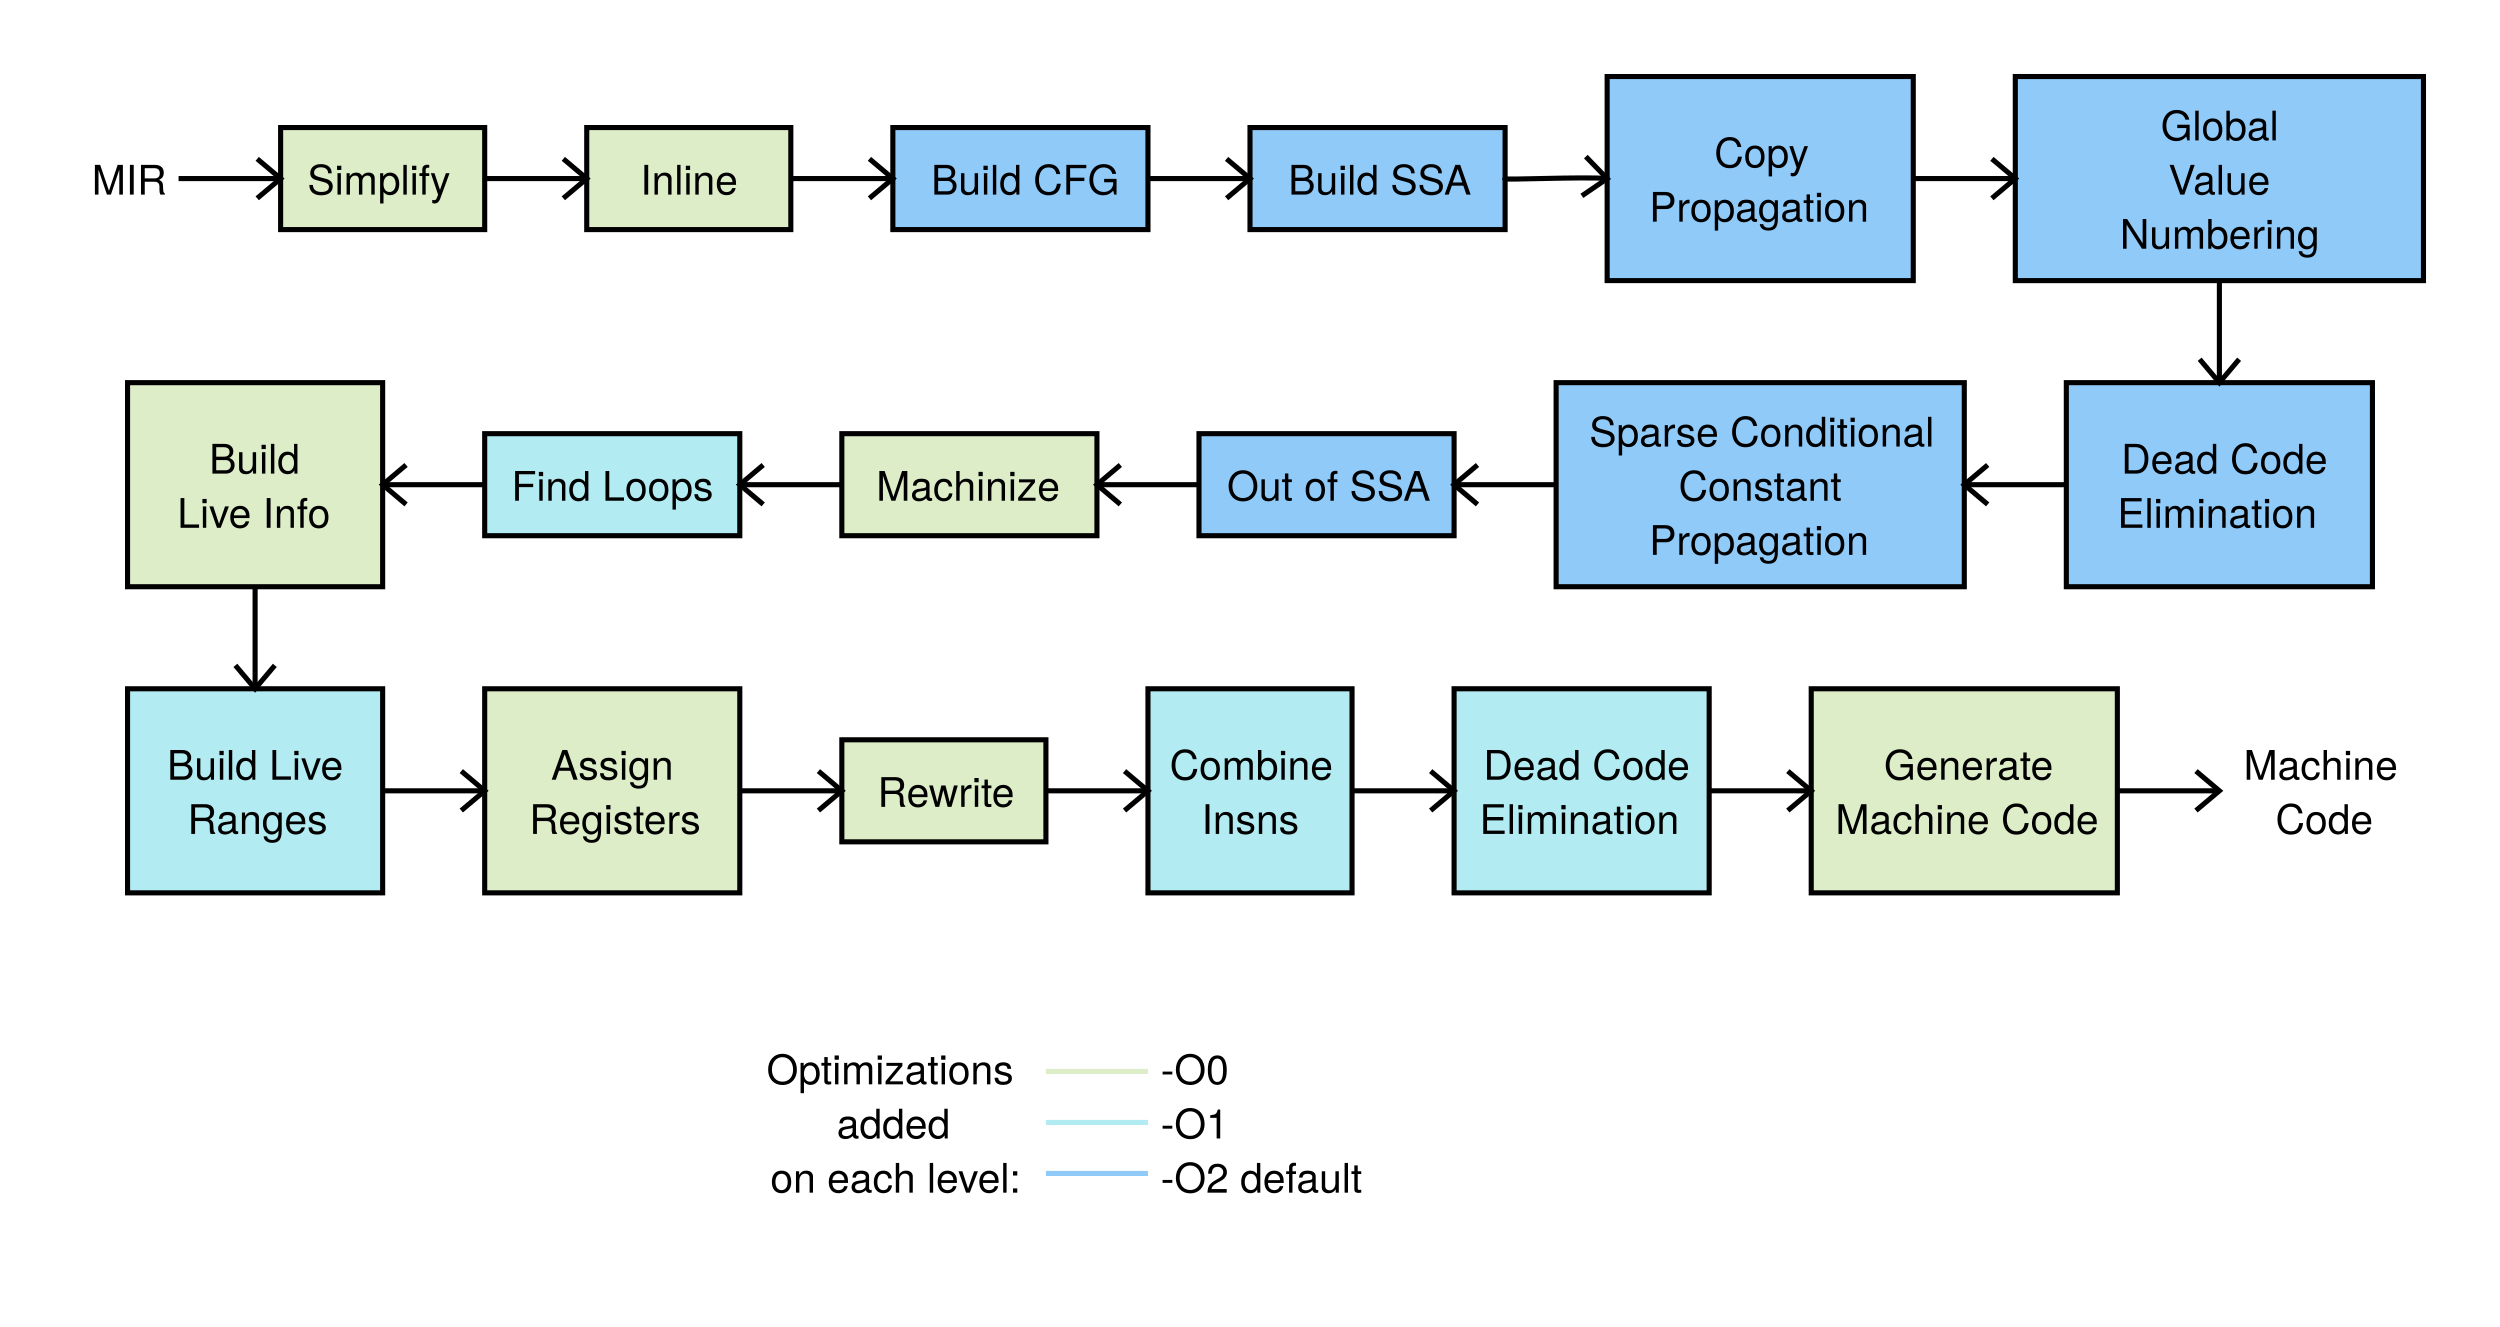
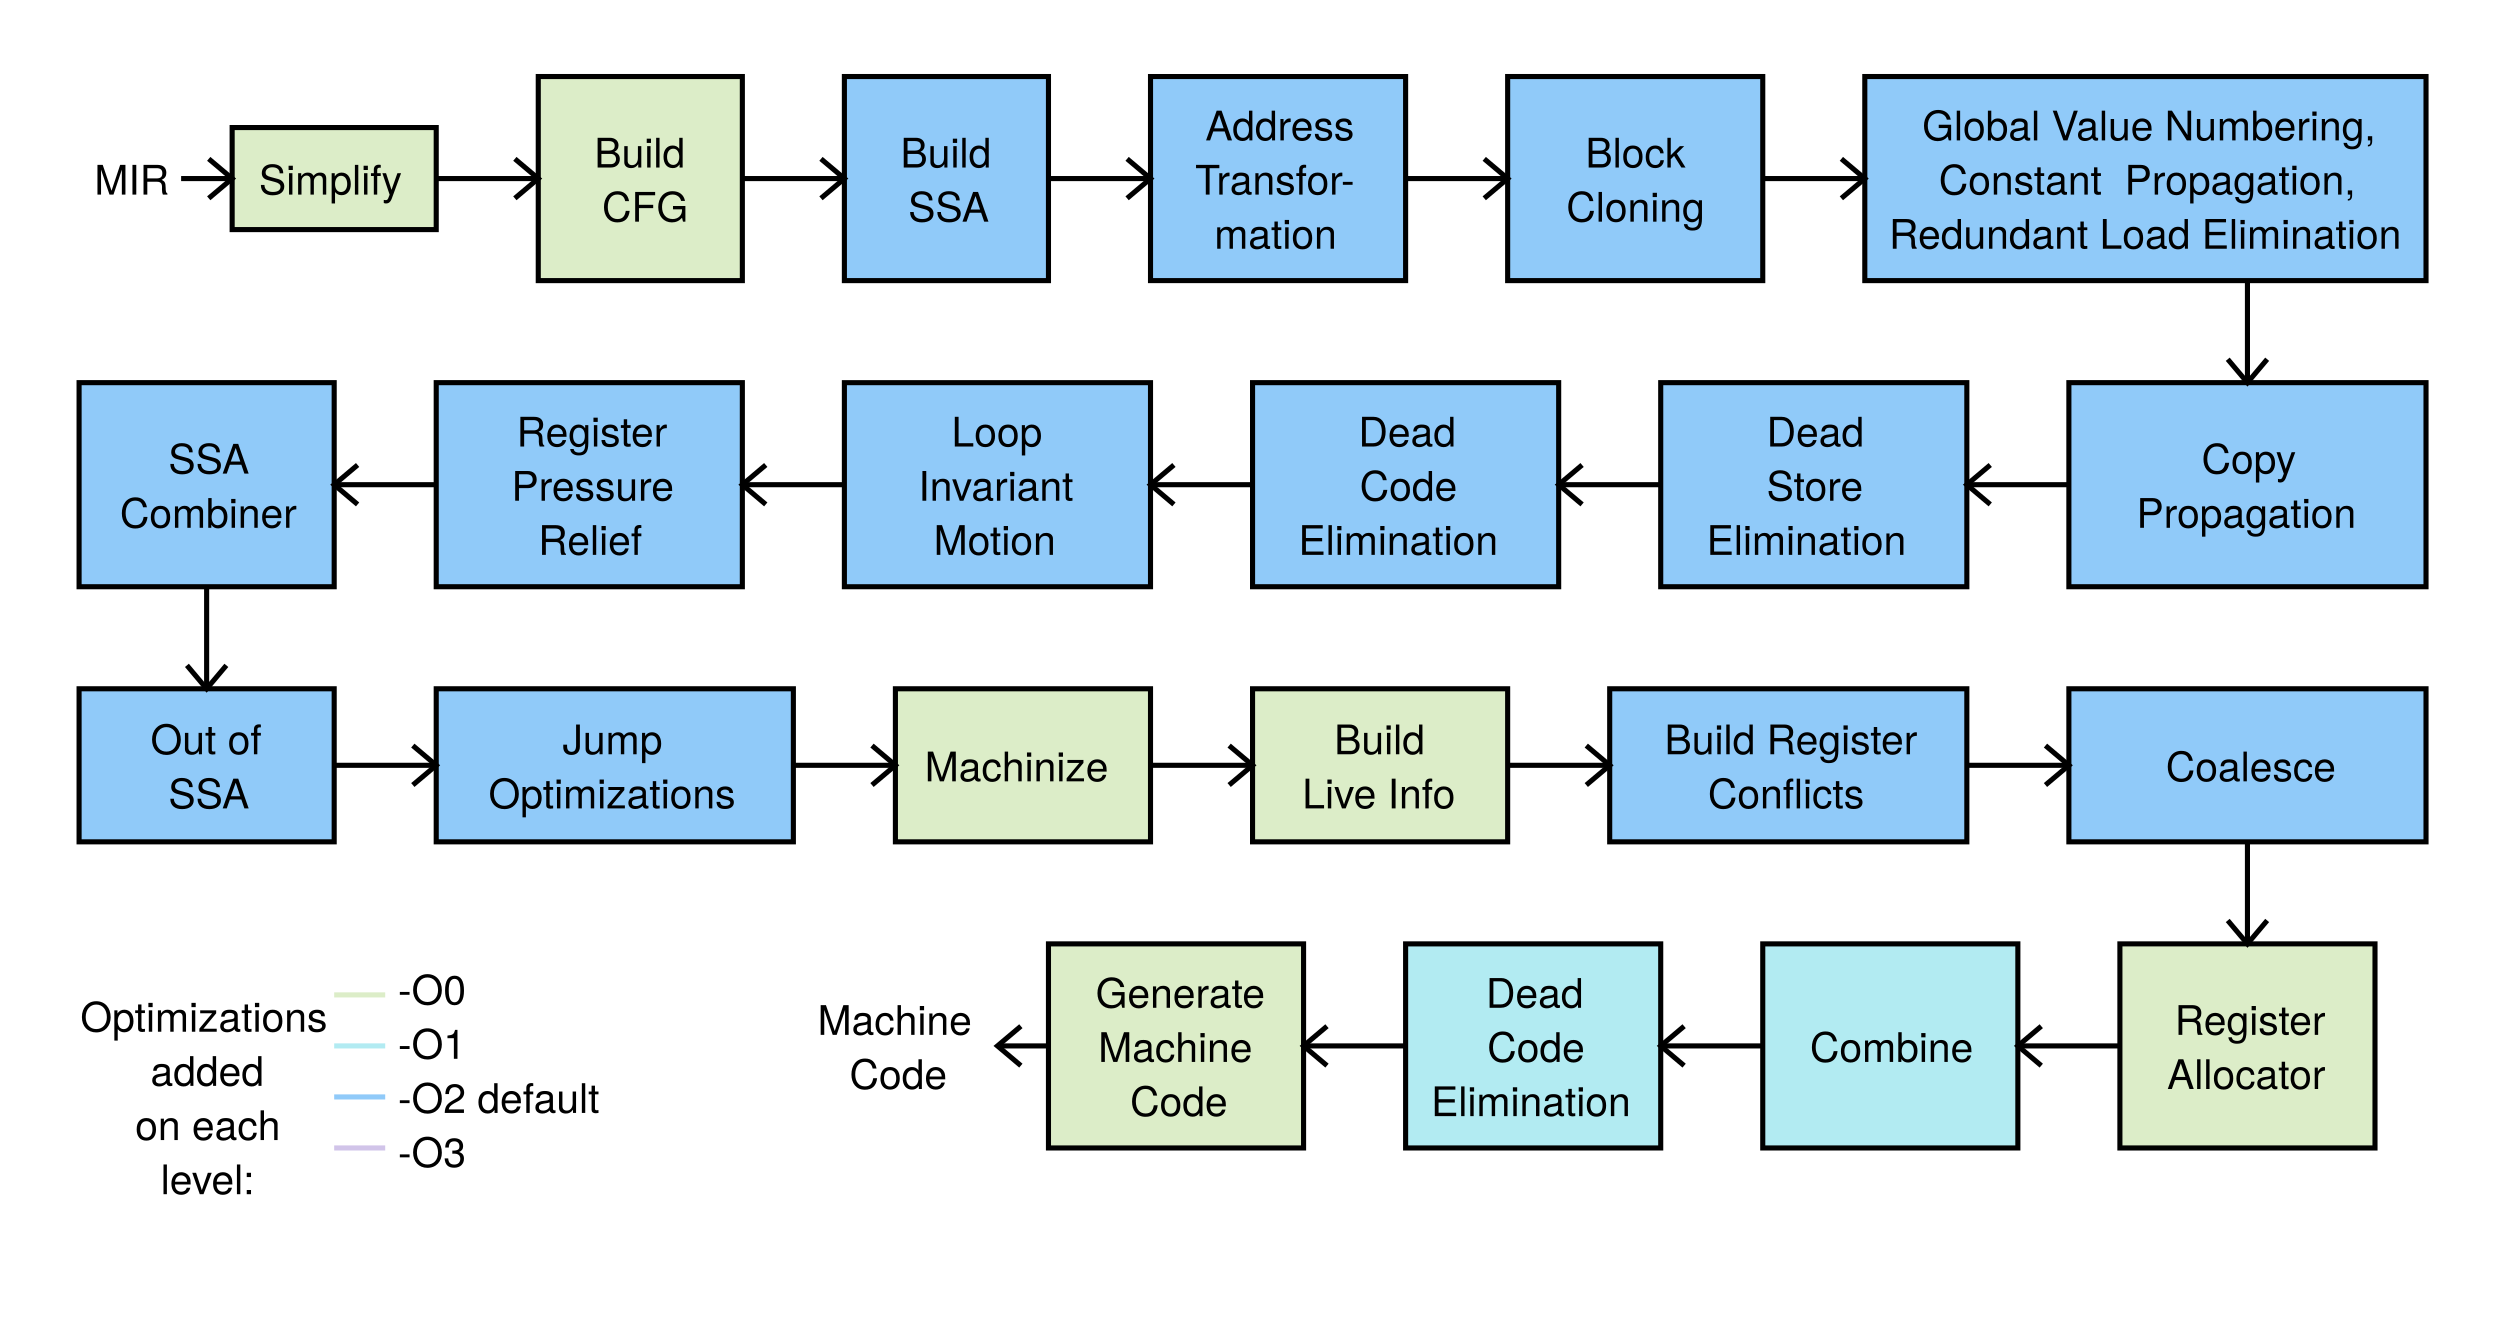
- <svg xmlns="http://www.w3.org/2000/svg" width="980.0" height="520.0" viewBox="-30.0 50.0 980.0 520.0" version="1.1">
-   <rect x="-30.0" y="50.0" width="980.0" height="520.0" fill="rgb(255,255,255)" />
-   <g id="s18729079">
-     <polygon id="s18729079" points="200,100.0 280,100.0 280,140 200,140.0 " fill="rgb(220,237,200)" stroke-width="2.0" stroke="rgb(0,0,0)" />
-     <g id="t18729079">
-       <text xml:space="preserve" x="221" y="126.281" font-family="Sans,Helvetica" fill="rgb(0,0,0)" font-size="16">Inline</text>
-     </g>
-   </g>
-   <g id="s265080036">
-     <polygon id="s265080036" points="300.0,220.0 400.0,220.0 400,260.0 300.0,260 " fill="rgb(220,237,200)" stroke-width="2.0" stroke="rgb(0,0,0)" />
-     <g id="t265080036">
-       <text xml:space="preserve" x="350.0" y="225.047" font-family="Sans,Helvetica" fill="rgb(0,0,0)" font-size="16" />
-       <text xml:space="preserve" x="313.5" y="246.281" font-family="Sans,Helvetica" fill="rgb(0,0,0)" font-size="16">Machinize</text>
-       <text xml:space="preserve" x="350.0" y="267.516" font-family="Sans,Helvetica" fill="rgb(0,0,0)" font-size="16" />
-     </g>
-   </g>
-   <g id="s217638221">
-     <polygon id="s217638221" points="320,100.0 420,100.0 420,140 320,140.0 " fill="rgb(144,202,249)" stroke-width="2.0" stroke="rgb(0,0,0)" />
-     <g id="t217638221">
-       <text xml:space="preserve" x="335" y="126.281" font-family="Sans,Helvetica" fill="rgb(0,0,0)" font-size="16">Build CFG</text>
-     </g>
-   </g>
-   <g id="s40192002">
-     <polygon id="s40192002" points="20,200.0 120,200.0 120,280.0 20,280 " fill="rgb(220,237,200)" stroke-width="2.0" stroke="rgb(0,0,0)" />
-     <g id="t40192002">
-       <text xml:space="preserve" x="52.0" y="235.664" font-family="Sans,Helvetica" fill="rgb(0,0,0)" font-size="16">Build</text>
-       <text xml:space="preserve" x="39.5" y="256.898" font-family="Sans,Helvetica" fill="rgb(0,0,0)" font-size="16">Live Info</text>
-     </g>
-   </g>
-   <g id="s77362451">
-     <polygon id="s77362451" points="20.0,320.0 120,320.0 120,400.0 20,400 " fill="rgb(178,235,242)" stroke-width="2.0" stroke="rgb(0,0,0)" />
-     <g id="t77362451">
-       <text xml:space="preserve" x="35.5" y="355.664" font-family="Sans,Helvetica" fill="rgb(0,0,0)" font-size="16">Build Live</text>
-       <text xml:space="preserve" x="43.5" y="376.898" font-family="Sans,Helvetica" fill="rgb(0,0,0)" font-size="16">Ranges</text>
-     </g>
-   </g>
-   <g id="s33280848">
-     <polygon id="s33280848" points="160,320.0 260,320.0 260.0,400 160,400.0 " fill="rgb(220,237,200)" stroke-width="2.0" stroke="rgb(0,0,0)" />
-     <g id="t33280848">
-       <text xml:space="preserve" x="186.0" y="355.664" font-family="Sans,Helvetica" fill="rgb(0,0,0)" font-size="16">Assign</text>
-       <text xml:space="preserve" x="177.5" y="376.898" font-family="Sans,Helvetica" fill="rgb(0,0,0)" font-size="16">Registers</text>
-     </g>
-   </g>
-   <g id="s41650505">
-     <polygon id="s41650505" points="300.0,340.0 380,340.0 380,380 300.0,380.0 " fill="rgb(220,237,200)" stroke-width="2.0" stroke="rgb(0,0,0)" />
-     <g id="t41650505">
-       <text xml:space="preserve" x="314" y="366.281" font-family="Sans,Helvetica" fill="rgb(0,0,0)" font-size="16">Rewrite</text>
-     </g>
-   </g>
-   <g id="s165929550">
-     <polygon id="s165929550" points="540.0,320.0 640.0,320.0 639.999,399.998 540.0,400.0 " fill="rgb(178,235,242)" stroke-width="2.0" stroke="rgb(0,0,0)" />
-     <g id="t165929550">
-       <text xml:space="preserve" x="551.5" y="355.664" font-family="Sans,Helvetica" fill="rgb(0,0,0)" font-size="16">Dead Code</text>
-       <text xml:space="preserve" x="550.0" y="376.898" font-family="Sans,Helvetica" fill="rgb(0,0,0)" font-size="16">Elimination</text>
-     </g>
-   </g>
-   <g id="s189747055">
-     <polygon id="s189747055" points="680.0,320.0 800.0,320.0 800,400 680.0,400.0 " fill="rgb(220,237,200)" stroke-width="2.0" stroke="rgb(0,0,0)" />
-     <g id="t189747055">
-       <text xml:space="preserve" x="708.5" y="355.664" font-family="Sans,Helvetica" fill="rgb(0,0,0)" font-size="16">Generate</text>
-       <text xml:space="preserve" x="689.5" y="376.898" font-family="Sans,Helvetica" fill="rgb(0,0,0)" font-size="16">Machine Code</text>
-     </g>
-   </g>
-   <g id="s164811900">
-     <polygon id="s164811900" points="-3.2123336E-13,100.0 40,100.0 40.0,140.0 1.7794384E-5,140 " fill="none" stroke-width="0.0" stroke="rgb(0,0,0)" />
-     <g id="t164811900">
+ <svg xmlns="http://www.w3.org/2000/svg" width="980.0" height="520.0" viewBox="-31.0 50.0 980.0 520.0" version="1.1">
+   <rect x="-31.0" y="50.0" width="980.0" height="520.0" fill="rgb(255,255,255)" />
+   <g id="s262578132">
+     <polygon id="s262578132" points="180,80.0 260,80.0 260,160 180,160.0 " fill="rgb(220,237,200)" stroke-width="2.0" stroke="rgb(0,0,0)" />
+     <g id="t262578132">
+       <text xml:space="preserve" x="202" y="115.664" font-family="Sans,Helvetica" fill="rgb(0,0,0)" font-size="16">Build</text>
+       <text xml:space="preserve" x="205" y="136.898" font-family="Sans,Helvetica" fill="rgb(0,0,0)" font-size="16">CFG</text>
+     </g>
+   </g>
+   <g id="s58925830">
+     <polygon id="s58925830" points="1.5258789E-4,200.0 100,200.0 100,280.0 -1.296997E-4,280 " fill="rgb(144,202,249)" stroke-width="2.0" stroke="rgb(0,0,0)" />
+     <g id="t58925830">
+       <text xml:space="preserve" x="35" y="235.664" font-family="Sans,Helvetica" fill="rgb(0,0,0)" font-size="16">SSA</text>
+       <text xml:space="preserve" x="16" y="256.898" font-family="Sans,Helvetica" fill="rgb(0,0,0)" font-size="16">Combiner</text>
+     </g>
+   </g>
+   <g id="s10278269">
+     <polygon id="s10278269" points="300.0,80.0 380,80.0 380.0,160 300.0,160.0 " fill="rgb(144,202,249)" stroke-width="2.0" stroke="rgb(0,0,0)" />
+     <g id="t10278269">
+       <text xml:space="preserve" x="322.0" y="115.664" font-family="Sans,Helvetica" fill="rgb(0,0,0)" font-size="16">Build</text>
+       <text xml:space="preserve" x="325.0" y="136.898" font-family="Sans,Helvetica" fill="rgb(0,0,0)" font-size="16">SSA</text>
+     </g>
+   </g>
+   <g id="s125906034">
+     <polygon id="s125906034" points="140,320.0 280.0,320.0 280.0,380.0 140,380 " fill="rgb(144,202,249)" stroke-width="2.0" stroke="rgb(0,0,0)" />
+     <g id="t125906034">
+       <text xml:space="preserve" x="189.5" y="345.664" font-family="Sans,Helvetica" fill="rgb(0,0,0)" font-size="16">Jump</text>
+       <text xml:space="preserve" x="160.5" y="366.898" font-family="Sans,Helvetica" fill="rgb(0,0,0)" font-size="16">Optimizations</text>
+     </g>
+   </g>
+   <g id="s263641283">
+     <polygon id="s263641283" points="320.0,320.0 420.0,320.0 420.0,380.0 320.0,380 " fill="rgb(220,237,200)" stroke-width="2.0" stroke="rgb(0,0,0)" />
+     <g id="t263641283">
+       <text xml:space="preserve" x="331.5" y="356.281" font-family="Sans,Helvetica" fill="rgb(0,0,0)" font-size="16">Machinize </text>
+     </g>
+   </g>
+   <g id="s12051776">
+     <polygon id="s12051776" points="460.0,320.0 560,320.0 560.0,380 460.0,380.0 " fill="rgb(220,237,200)" stroke-width="2.0" stroke="rgb(0,0,0)" />
+     <g id="t12051776">
+       <text xml:space="preserve" x="492.0" y="345.664" font-family="Sans,Helvetica" fill="rgb(0,0,0)" font-size="16">Build</text>
+       <text xml:space="preserve" x="479.5" y="366.898" font-family="Sans,Helvetica" fill="rgb(0,0,0)" font-size="16">Live Info</text>
+     </g>
+   </g>
+   <g id="s94784633">
+     <polygon id="s94784633" points="600.0,320.0 740.0,320.0 739.999,380 600.0,380.0 " fill="rgb(144,202,249)" stroke-width="2.0" stroke="rgb(0,0,0)" />
+     <g id="t94784633">
+       <text xml:space="preserve" x="621.5" y="345.664" font-family="Sans,Helvetica" fill="rgb(0,0,0)" font-size="16">Build Register</text>
+       <text xml:space="preserve" x="638.5" y="366.898" font-family="Sans,Helvetica" fill="rgb(0,0,0)" font-size="16">Conflicts</text>
+     </g>
+   </g>
+   <g id="s28417470">
+     <polygon id="s28417470" points="800.0,420.0 900.0,420.0 900,499.999 800.0,500.0 " fill="rgb(220,237,200)" stroke-width="2.0" stroke="rgb(0,0,0)" />
+     <g id="t28417470">
+       <text xml:space="preserve" x="821.5" y="455.664" font-family="Sans,Helvetica" fill="rgb(0,0,0)" font-size="16">Register</text>
+       <text xml:space="preserve" x="818.5" y="476.898" font-family="Sans,Helvetica" fill="rgb(0,0,0)" font-size="16">Allocator</text>
+     </g>
+   </g>
+   <g id="s94649887">
+     <polygon id="s94649887" points="380.0,420.0 480.0,420.0 480,500 380.0,500.0 " fill="rgb(220,237,200)" stroke-width="2.0" stroke="rgb(0,0,0)" />
+     <g id="t94649887">
+       <text xml:space="preserve" x="398.5" y="445.047" font-family="Sans,Helvetica" fill="rgb(0,0,0)" font-size="16">Generate</text>
+       <text xml:space="preserve" x="399.5" y="466.281" font-family="Sans,Helvetica" fill="rgb(0,0,0)" font-size="16">Machine</text>
+       <text xml:space="preserve" x="412.0" y="487.516" font-family="Sans,Helvetica" fill="rgb(0,0,0)" font-size="16">Code</text>
+     </g>
+   </g>
+   <g id="s215356780">
+     <polygon id="s215356780" points="-3.2123336E-13,100.0 40,100.0 40.0,140.0 1.7794384E-5,140 " fill="none" stroke-width="0.0" stroke="rgb(0,0,0)" />
+     <g id="t215356780">
      <text xml:space="preserve" x="6.0" y="126.281" font-family="Sans,Helvetica" fill="rgb(0,0,0)" font-size="16">MIR</text>
    </g>
  </g>
-   <g id="s258633989">
-     <polygon id="s258633989" points="840.0,320.0 920.0,320.0 920,400 840.0,400.0 " fill="none" stroke-width="0.0" stroke="rgb(0,0,0)" />
-     <g id="t258633989">
-       <text xml:space="preserve" x="849.5" y="355.664" font-family="Sans,Helvetica" fill="rgb(0,0,0)" font-size="16">Machine</text>
-       <text xml:space="preserve" x="862.0" y="376.898" font-family="Sans,Helvetica" fill="rgb(0,0,0)" font-size="16">Code</text>
-     </g>
-   </g>
-   <g id="s250504077">
-     <polygon id="s250504077" points="780.0,200 900.0,200 900,280.0 780.0,280 " fill="rgb(144,202,249)" stroke-width="2.0" stroke="rgb(0,0,0)" />
-     <g id="t250504077">
-       <text xml:space="preserve" x="801.5" y="235.664" font-family="Sans,Helvetica" fill="rgb(0,0,0)" font-size="16">Dead Code</text>
-       <text xml:space="preserve" x="800.0" y="256.898" font-family="Sans,Helvetica" fill="rgb(0,0,0)" font-size="16">Elimination</text>
-     </g>
-   </g>
-   <g id="s228578650">
-     <polygon id="s228578650" points="580.0,200.0 740,200.0 740,280 580.0,280.0 " fill="rgb(144,202,249)" stroke-width="2.0" stroke="rgb(0,0,0)" />
-     <g id="t228578650">
-       <text xml:space="preserve" x="593" y="225.047" font-family="Sans,Helvetica" fill="rgb(0,0,0)" font-size="16">Sparse Conditional</text>
-       <text xml:space="preserve" x="628" y="246.281" font-family="Sans,Helvetica" fill="rgb(0,0,0)" font-size="16">Constant</text>
-       <text xml:space="preserve" x="616.5" y="267.516" font-family="Sans,Helvetica" fill="rgb(0,0,0)" font-size="16">Propagation</text>
-     </g>
-   </g>
-   <g id="s229340043">
-     <polygon id="s229340043" points="80,100.0 160.0,100.0 160.0,140.0 80,140 " fill="rgb(220,237,200)" stroke-width="2.0" stroke="rgb(0,0,0)" />
-     <g id="t229340043">
-       <text xml:space="preserve" x="90.5" y="126.281" font-family="Sans,Helvetica" fill="rgb(0,0,0)" font-size="16">Simplify</text>
-     </g>
-   </g>
-   <g id="s129416296">
-     <polygon id="s129416296" points="420.0,320.0 500.0,320.0 500.0,400 420.0,400.0 " fill="rgb(178,235,242)" stroke-width="2.0" stroke="rgb(0,0,0)" />
-     <g id="t129416296">
-       <text xml:space="preserve" x="428.5" y="355.664" font-family="Sans,Helvetica" fill="rgb(0,0,0)" font-size="16">Combine</text>
-       <text xml:space="preserve" x="441.0" y="376.898" font-family="Sans,Helvetica" fill="rgb(0,0,0)" font-size="16">Insns</text>
-     </g>
-   </g>
-   <g id="s111548545">
-     <polygon id="s111548545" points="160,220.0 260,220.0 260,260 160,260.0 " fill="rgb(178,235,242)" stroke-width="2.0" stroke="rgb(0,0,0)" />
-     <g id="t111548545">
-       <text xml:space="preserve" x="170.5" y="246.281" font-family="Sans,Helvetica" fill="rgb(0,0,0)" font-size="16">Find Loops</text>
-     </g>
-   </g>
-   <g id="s83225894">
-     <polygon id="s83225894" points="420,440.0 519.999,440.0 520,539.995 420,540.0 " fill="none" stroke-width="0.0" stroke="rgb(0,0,0)" />
-     <g id="t83225894">
-       <text xml:space="preserve" x="425" y="475.047" font-family="Sans,Helvetica" fill="rgb(0,0,0)" font-size="16">-O0</text>
-       <text xml:space="preserve" x="425" y="496.281" font-family="Sans,Helvetica" fill="rgb(0,0,0)" font-size="16">-O1</text>
-       <text xml:space="preserve" x="425" y="517.516" font-family="Sans,Helvetica" fill="rgb(0,0,0)" font-size="16">-O2 default</text>
-     </g>
-   </g>
-   <g id="s207338855">
-     <polygon id="s207338855" points="260.0,440.0 379.998,440.0 380.0,540.0 260.0,540 " fill="none" stroke-width="0.0" stroke="rgb(0,0,0)" />
-     <g id="t207338855">
-       <text xml:space="preserve" x="270.5" y="475.047" font-family="Sans,Helvetica" fill="rgb(0,0,0)" font-size="16">Optimizations</text>
-       <text xml:space="preserve" x="298.0" y="496.281" font-family="Sans,Helvetica" fill="rgb(0,0,0)" font-size="16">added</text>
-       <text xml:space="preserve" x="272.0" y="517.516" font-family="Sans,Helvetica" fill="rgb(0,0,0)" font-size="16">on each level:</text>
-     </g>
-   </g>
-   <g id="s147897476">
-     <polygon id="s147897476" points="460,100.0 560,100.0 560,140 460,140.0 " fill="rgb(144,202,249)" stroke-width="2.0" stroke="rgb(0,0,0)" />
-     <g id="t147897476">
-       <text xml:space="preserve" x="475" y="126.281" font-family="Sans,Helvetica" fill="rgb(0,0,0)" font-size="16">Build SSA</text>
-     </g>
-   </g>
-   <g id="s165906754">
-     <polygon id="s165906754" points="760.0,80.0 919.999,80.0 920.0,160 760.0,160.0 " fill="rgb(144,202,249)" stroke-width="2.0" stroke="rgb(0,0,0)" />
-     <g id="t165906754">
-       <text xml:space="preserve" x="817.0" y="105.047" font-family="Sans,Helvetica" fill="rgb(0,0,0)" font-size="16">Global</text>
-       <text xml:space="preserve" x="820.0" y="126.281" font-family="Sans,Helvetica" fill="rgb(0,0,0)" font-size="16">Value</text>
-       <text xml:space="preserve" x="801.0" y="147.516" font-family="Sans,Helvetica" fill="rgb(0,0,0)" font-size="16">Numbering</text>
-     </g>
-   </g>
-   <g id="s191837972">
-     <polygon id="s191837972" points="440,220.0 540.0,220.0 540,260.0 440,260.0 " fill="rgb(144,202,249)" stroke-width="2.0" stroke="rgb(0,0,0)" />
-     <g id="t191837972">
-       <text xml:space="preserve" x="451.0" y="246.281" font-family="Sans,Helvetica" fill="rgb(0,0,0)" font-size="16">Out of SSA</text>
-     </g>
-   </g>
-   <g id="s111830002">
-     <polygon id="s111830002" points="600.0,80.0 720.0,80.0 719.999,160.0 600.0,160 " fill="rgb(144,202,249)" stroke-width="2.0" stroke="rgb(0,0,0)" />
-     <g id="t111830002">
-       <text xml:space="preserve" x="642.0" y="115.664" font-family="Sans,Helvetica" fill="rgb(0,0,0)" font-size="16">Copy</text>
-       <text xml:space="preserve" x="616.5" y="136.898" font-family="Sans,Helvetica" fill="rgb(0,0,0)" font-size="16">Propagation</text>
-     </g>
-   </g>
-   <g id="la245021629">
-     <path id="s245021629" d="M 160,120.0 200,120.0 " fill="none" stroke-width="2.0" stroke="rgb(0,0,0)" />
-     <path id="s109942543" d="M 190.822,127.731 200,120.0 190.822,112.269 " fill="none" stroke-width="2.0" stroke="rgb(0,0,0)" />
-     <g id="t245021629">
-       <text xml:space="preserve" x="180" y="112.206" font-family="Sans,Helvetica" fill="rgb(0,0,0)" font-size="14" />
-     </g>
-   </g>
-   <g id="la239318450">
-     <path id="s239318450" d="M 280,120 320,120.0 " fill="none" stroke-width="2.0" stroke="rgb(0,0,0)" />
-     <path id="s105648549" d="M 310.822,127.731 320,120.0 310.822,112.269 " fill="none" stroke-width="2.0" stroke="rgb(0,0,0)" />
-     <g id="t239318450">
-       <text xml:space="preserve" x="300" y="111.664" font-family="Sans,Helvetica" fill="rgb(0,0,0)" font-size="16" />
-     </g>
-   </g>
-   <g id="la232573187">
-     <path id="s232573187" d="M 70.0,280 70,320.0 " fill="none" stroke-width="2.0" stroke="rgb(0,0,0)" />
-     <path id="s107084154" d="M 62.269,310.822 70,320.0 77.731,310.822 " fill="none" stroke-width="2.0" stroke="rgb(0,0,0)" />
-     <g id="t232573187">
-       <text xml:space="preserve" x="74.0" y="306.281" font-family="Sans,Helvetica" fill="rgb(0,0,0)" font-size="16" />
-     </g>
-   </g>
-   <g id="la127053952">
-     <path id="s127053952" d="M 300.0,360.0 260,360 " fill="none" stroke-width="2.0" stroke="rgb(0,0,0)" />
-     <path id="s1479979" d="M 290.822,367.731 300.0,360.0 290.822,352.269 " fill="none" stroke-width="2.0" stroke="rgb(0,0,0)" />
-     <g id="t127053952">
-       <text xml:space="preserve" x="280.0" y="351.664" font-family="Sans,Helvetica" fill="rgb(0,0,0)" font-size="16" />
-     </g>
-   </g>
-   <g id="la238835385">
-     <path id="s238835385" d="M 540.0,360.0 500.0,360 " fill="none" stroke-width="2.0" stroke="rgb(0,0,0)" />
-     <path id="s89312648" d="M 530.822,367.731 540.0,360.0 530.822,352.269 " fill="none" stroke-width="2.0" stroke="rgb(0,0,0)" />
-     <g id="t238835385">
-       <text xml:space="preserve" x="520.0" y="351.664" font-family="Sans,Helvetica" fill="rgb(0,0,0)" font-size="16" />
-     </g>
-   </g>
-   <g id="la238254846">
-     <path id="s238254846" d="M 420.0,360.0 380,360 " fill="none" stroke-width="2.0" stroke="rgb(0,0,0)" />
-     <path id="s236004129" d="M 410.822,367.731 420.0,360.0 410.822,352.269 " fill="none" stroke-width="2.0" stroke="rgb(0,0,0)" />
-     <g id="t238254846">
-       <text xml:space="preserve" x="400" y="351.664" font-family="Sans,Helvetica" fill="rgb(0,0,0)" font-size="16" />
-     </g>
-   </g>
-   <g id="la165212767">
-     <path id="s165212767" d="M 680.0,360.0 640,359.999 " fill="none" stroke-width="2.0" stroke="rgb(0,0,0)" />
-     <path id="s42349382" d="M 670.822,367.73 680.0,360.0 670.822,352.269 " fill="none" stroke-width="2.0" stroke="rgb(0,0,0)" />
-     <g id="t165212767">
-       <text xml:space="preserve" x="660" y="351.664" font-family="Sans,Helvetica" fill="rgb(0,0,0)" font-size="16" />
-     </g>
-   </g>
-   <g id="la263345324">
-     <path id="s263345324" d="M 840.0,360.0 800,360 " fill="none" stroke-width="2.0" stroke="rgb(0,0,0)" />
-     <path id="s82270471" d="M 830.822,367.731 840.0,360.0 830.822,352.269 " fill="none" stroke-width="2.0" stroke="rgb(0,0,0)" />
-     <g id="t263345324">
-       <text xml:space="preserve" x="820" y="351.664" font-family="Sans,Helvetica" fill="rgb(0,0,0)" font-size="16" />
-     </g>
-   </g>
-   <g id="la230860149">
-     <path id="s230860149" d="M 300.0,240 260,240 " fill="none" stroke-width="2.0" stroke="rgb(0,0,0)" />
-     <path id="s101399092" d="M 269.178,232.269 260,240 269.178,247.731 " fill="none" stroke-width="2.0" stroke="rgb(0,0,0)" />
-     <g id="t230860149">
-       <text xml:space="preserve" x="280" y="231.664" font-family="Sans,Helvetica" fill="rgb(0,0,0)" font-size="16" />
-     </g>
-   </g>
-   <g id="la130566410">
-     <path id="s130566410" d="M 160,240.0 120,240.0 " fill="none" stroke-width="2.0" stroke="rgb(0,0,0)" />
-     <path id="s112971869" d="M 129.178,232.269 120,240.0 129.178,247.731 " fill="none" stroke-width="2.0" stroke="rgb(0,0,0)" />
-     <g id="t130566410">
-       <text xml:space="preserve" x="140" y="231.664" font-family="Sans,Helvetica" fill="rgb(0,0,0)" font-size="16" />
-     </g>
-   </g>
-   <g id="la239359355">
-     <path id="s239359355" d="M 40,120 80,120 " fill="none" stroke-width="2.0" stroke="rgb(0,0,0)" />
-     <path id="s207764946" d="M 70.822,127.731 80,120 70.822,112.269 " fill="none" stroke-width="2.0" stroke="rgb(0,0,0)" />
-     <g id="t239359355">
-       <text xml:space="preserve" x="60" y="111.664" font-family="Sans,Helvetica" fill="rgb(0,0,0)" font-size="16" />
-     </g>
-   </g>
-   <g id="la222695320">
-     <path id="s222695320" d="M 379.999,510.0 420,510 " fill="none" stroke-width="2.0" stroke="rgb(144,202,249)" />
-     <g id="t222695320">
-       <text xml:space="preserve" x="400" y="501.664" font-family="Sans,Helvetica" fill="rgb(0,0,0)" font-size="16" />
-     </g>
-   </g>
-   <g id="la119874545">
-     <path id="s119874545" d="M 379.999,490.0 420,490.0 " fill="none" stroke-width="2.0" stroke="rgb(178,235,242)" />
-     <g id="t119874545">
-       <text xml:space="preserve" x="400" y="481.664" font-family="Sans,Helvetica" fill="rgb(0,0,0)" font-size="16" />
-     </g>
-   </g>
-   <g id="la153742294">
-     <path id="s153742294" d="M 379.999,470.0 420,470 " fill="none" stroke-width="2.0" stroke="rgb(220,237,200)" />
-     <g id="t153742294">
-       <text xml:space="preserve" x="399.999" y="461.664" font-family="Sans,Helvetica" fill="rgb(0,0,0)" font-size="16" />
-     </g>
-   </g>
-   <g id="la123243844">
-     <path id="s123243844" d="M 420,120 460,120.0 " fill="none" stroke-width="2.0" stroke="rgb(0,0,0)" />
-     <path id="s118914723" d="M 450.822,127.731 460,120.0 450.822,112.269 " fill="none" stroke-width="2.0" stroke="rgb(0,0,0)" />
-     <g id="t123243844">
-       <text xml:space="preserve" x="440" y="111.664" font-family="Sans,Helvetica" fill="rgb(0,0,0)" font-size="16" />
-     </g>
-   </g>
-   <g id="la214719524">
-     <path id="s214719524" d="M 840,160 840.0,200 " fill="none" stroke-width="2.0" stroke="rgb(0,0,0)" />
-     <path id="s71026080" d="M 832.269,190.822 840.0,200 847.731,190.822 " fill="none" stroke-width="2.0" stroke="rgb(0,0,0)" />
-     <g id="t214719524">
-       <text xml:space="preserve" x="844" y="185.496" font-family="Sans,Helvetica" fill="rgb(0,0,0)" font-size="14" />
-     </g>
-   </g>
-   <g id="la39259693">
-     <path id="s39259693" d="M 400,240.0 440,240.0 " fill="none" stroke-width="2.0" stroke="rgb(0,0,0)" />
-     <path id="s225056089" d="M 409.178,232.269 400,240.0 409.178,247.731 " fill="none" stroke-width="2.0" stroke="rgb(0,0,0)" />
-     <g id="t39259693">
-       <text xml:space="preserve" x="420" y="231.664" font-family="Sans,Helvetica" fill="rgb(0,0,0)" font-size="16" />
-     </g>
-   </g>
-   <g id="la154201954">
-     <path id="s154201954" d="M 540.0,240.0 580.0,240.0 " fill="none" stroke-width="2.0" stroke="rgb(0,0,0)" />
-     <path id="s75654430" d="M 549.178,232.269 540.0,240.0 549.178,247.731 " fill="none" stroke-width="2.0" stroke="rgb(0,0,0)" />
-     <g id="t154201954">
-       <text xml:space="preserve" x="560.0" y="231.664" font-family="Sans,Helvetica" fill="rgb(0,0,0)" font-size="16" />
-     </g>
-   </g>
-   <g id="la177338611">
-     <path id="s177338611" d="M 120,360.0 160,360.0 " fill="none" stroke-width="2.0" stroke="rgb(0,0,0)" />
-     <path id="s159932927" d="M 150.822,367.731 160,360.0 150.822,352.269 " fill="none" stroke-width="2.0" stroke="rgb(0,0,0)" />
-     <g id="t177338611">
-       <text xml:space="preserve" x="140.0" y="351.664" font-family="Sans,Helvetica" fill="rgb(0,0,0)" font-size="16" />
-     </g>
-   </g>
-   <g id="la167784263">
-     <path id="s167784263" d="M 740,240 780.0,240 " fill="none" stroke-width="2.0" stroke="rgb(0,0,0)" />
-     <path id="s120036300" d="M 749.178,232.269 740,240 749.178,247.731 " fill="none" stroke-width="2.0" stroke="rgb(0,0,0)" />
-   </g>
-   <g id="la210677301">
-     <path id="s210677301" d="M 720,120.0 760.0,120 " fill="none" stroke-width="2.0" stroke="rgb(0,0,0)" />
-     <path id="s152940053" d="M 750.822,127.731 760.0,120 750.822,112.269 " fill="none" stroke-width="2.0" stroke="rgb(0,0,0)" />
-   </g>
-   <g id="la140899188">
-     <path id="s140899188" d=" M560,120  C557.65,120.732 591.532,119.15 600.0,120 " fill="none" stroke-width="2.0" stroke="rgb(0,0,0)" />
-     <path id="s99333418" d="M 590.096,126.775 600.0,120 591.64,111.391 " fill="none" stroke-width="2.0" stroke="rgb(0,0,0)" />
+   <g id="s255211317">
+     <polygon id="s255211317" points="280.0,420.0 360,420.0 360,500.0 280.0,500 " fill="none" stroke-width="0.0" stroke="rgb(0,0,0)" />
+     <g id="t255211317">
+       <text xml:space="preserve" x="289.5" y="455.664" font-family="Sans,Helvetica" fill="rgb(0,0,0)" font-size="16">Machine</text>
+       <text xml:space="preserve" x="302" y="476.898" font-family="Sans,Helvetica" fill="rgb(0,0,0)" font-size="16">Code</text>
+     </g>
+   </g>
+   <g id="s110515995">
+     <polygon id="s110515995" points="420.0,80.0 519.999,80.0 520.0,160 420.0,160.0 " fill="rgb(144,202,249)" stroke-width="2.0" stroke="rgb(0,0,0)" />
+     <g id="t110515995">
+       <text xml:space="preserve" x="441.5" y="105.047" font-family="Sans,Helvetica" fill="rgb(0,0,0)" font-size="16">Address</text>
+       <text xml:space="preserve" x="437.5" y="126.281" font-family="Sans,Helvetica" fill="rgb(0,0,0)" font-size="16">Transfor-</text>
+       <text xml:space="preserve" x="445.0" y="147.516" font-family="Sans,Helvetica" fill="rgb(0,0,0)" font-size="16">mation</text>
+     </g>
+   </g>
+   <g id="s71355690">
+     <polygon id="s71355690" points="560.0,80.0 660.0,80.0 660,160.0 560.0,160 " fill="rgb(144,202,249)" stroke-width="2.0" stroke="rgb(0,0,0)" />
+     <g id="t71355690">
+       <text xml:space="preserve" x="590.5" y="115.664" font-family="Sans,Helvetica" fill="rgb(0,0,0)" font-size="16">Block</text>
+       <text xml:space="preserve" x="583.0" y="136.898" font-family="Sans,Helvetica" fill="rgb(0,0,0)" font-size="16">Cloning</text>
+     </g>
+   </g>
+   <g id="s138725192">
+     <polygon id="s138725192" points="140.0,200.0 260,200.0 260.0,280 140.0,280.0 " fill="rgb(144,202,249)" stroke-width="2.0" stroke="rgb(0,0,0)" />
+     <g id="t138725192">
+       <text xml:space="preserve" x="171.5" y="225.047" font-family="Sans,Helvetica" fill="rgb(0,0,0)" font-size="16">Register</text>
+       <text xml:space="preserve" x="169.5" y="246.281" font-family="Sans,Helvetica" fill="rgb(0,0,0)" font-size="16">Pressure</text>
+       <text xml:space="preserve" x="180.0" y="267.516" font-family="Sans,Helvetica" fill="rgb(0,0,0)" font-size="16">Relief</text>
+     </g>
+   </g>
+   <g id="s115726282">
+     <polygon id="s115726282" points="60.0,100.0 140,100.0 140,140.0 60.0,140 " fill="rgb(220,237,200)" stroke-width="2.0" stroke="rgb(0,0,0)" />
+     <g id="t115726282">
+       <text xml:space="preserve" x="70.5" y="126.281" font-family="Sans,Helvetica" fill="rgb(0,0,0)" font-size="16">Simplify</text>
+     </g>
+   </g>
+   <g id="s131636539">
+     <polygon id="s131636539" points="780.0,320.0 920.0,320.0 920,380.0 780.0,380 " fill="rgb(144,202,249)" stroke-width="2.0" stroke="rgb(0,0,0)" />
+     <g id="t131636539">
+       <text xml:space="preserve" x="818.0" y="356.281" font-family="Sans,Helvetica" fill="rgb(0,0,0)" font-size="16">Coalesce</text>
+     </g>
+   </g>
+   <g id="s169231814">
+     <polygon id="s169231814" points="300.0,200.0 419.999,200.0 420.0,280 300.0,280.0 " fill="rgb(144,202,249)" stroke-width="2.0" stroke="rgb(0,0,0)" />
+     <g id="t169231814">
+       <text xml:space="preserve" x="342.0" y="225.047" font-family="Sans,Helvetica" fill="rgb(0,0,0)" font-size="16">Loop</text>
+       <text xml:space="preserve" x="329.0" y="246.281" font-family="Sans,Helvetica" fill="rgb(0,0,0)" font-size="16">Invariant</text>
+       <text xml:space="preserve" x="335.0" y="267.516" font-family="Sans,Helvetica" fill="rgb(0,0,0)" font-size="16">Motion</text>
+     </g>
+   </g>
+   <g id="s99543830">
+     <polygon id="s99543830" points="700.0,80.0 920,80.0 920.0,160 700.0,160.0 " fill="rgb(144,202,249)" stroke-width="2.0" stroke="rgb(0,0,0)" />
+     <g id="t99543830">
+       <text xml:space="preserve" x="722.5" y="105.047" font-family="Sans,Helvetica" fill="rgb(0,0,0)" font-size="16">Global Value Numbering,</text>
+       <text xml:space="preserve" x="729.0" y="126.281" font-family="Sans,Helvetica" fill="rgb(0,0,0)" font-size="16">Constant  Propagation,</text>
+       <text xml:space="preserve" x="709.5" y="147.516" font-family="Sans,Helvetica" fill="rgb(0,0,0)" font-size="16">Redundant Load Elimination</text>
+     </g>
+   </g>
+   <g id="s84974694">
+     <polygon id="s84974694" points="780.0,200.0 919.999,200.0 920.0,280.0 780.0,280 " fill="rgb(144,202,249)" stroke-width="2.0" stroke="rgb(0,0,0)" />
+     <g id="t84974694">
+       <text xml:space="preserve" x="832.0" y="235.664" font-family="Sans,Helvetica" fill="rgb(0,0,0)" font-size="16">Copy</text>
+       <text xml:space="preserve" x="806.5" y="256.898" font-family="Sans,Helvetica" fill="rgb(0,0,0)" font-size="16">Propagation</text>
+     </g>
+   </g>
+   <g id="s165697974">
+     <polygon id="s165697974" points="620.0,200.0 740.0,200.0 740,280.0 620.0,280 " fill="rgb(144,202,249)" stroke-width="2.0" stroke="rgb(0,0,0)" />
+     <g id="t165697974">
+       <text xml:space="preserve" x="661.5" y="225.047" font-family="Sans,Helvetica" fill="rgb(0,0,0)" font-size="16">Dead</text>
+       <text xml:space="preserve" x="661.5" y="246.281" font-family="Sans,Helvetica" fill="rgb(0,0,0)" font-size="16">Store</text>
+       <text xml:space="preserve" x="638.0" y="267.516" font-family="Sans,Helvetica" fill="rgb(0,0,0)" font-size="16">Elimination </text>
+     </g>
+   </g>
+   <g id="s61929953">
+     <polygon id="s61929953" points="460.0,200.0 580,200.0 580.0,280.0 460.0,280 " fill="rgb(144,202,249)" stroke-width="2.0" stroke="rgb(0,0,0)" />
+     <g id="t61929953">
+       <text xml:space="preserve" x="501.5" y="225.047" font-family="Sans,Helvetica" fill="rgb(0,0,0)" font-size="16">Dead</text>
+       <text xml:space="preserve" x="502.0" y="246.281" font-family="Sans,Helvetica" fill="rgb(0,0,0)" font-size="16">Code</text>
+       <text xml:space="preserve" x="478.0" y="267.516" font-family="Sans,Helvetica" fill="rgb(0,0,0)" font-size="16">Elimination </text>
+     </g>
+   </g>
+   <g id="s231021656">
+     <polygon id="s231021656" points="-2.0872946E-8,320.0 100,320.0 100,380 5.66234E-6,380.0 " fill="rgb(144,202,249)" stroke-width="2.0" stroke="rgb(0,0,0)" />
+     <g id="t231021656">
+       <text xml:space="preserve" x="28" y="345.664" font-family="Sans,Helvetica" fill="rgb(0,0,0)" font-size="16">Out of</text>
+       <text xml:space="preserve" x="35" y="366.898" font-family="Sans,Helvetica" fill="rgb(0,0,0)" font-size="16">SSA</text>
+     </g>
+   </g>
+   <g id="s262148529">
+     <polygon id="s262148529" points="120,420.0 219.999,420.0 220,539.993 120,540.0 " fill="none" stroke-width="0.0" stroke="rgb(0,0,0)" />
+     <g id="t262148529">
+       <text xml:space="preserve" x="125.0" y="443.812" font-family="Sans,Helvetica" fill="rgb(0,0,0)" font-size="16">-O0</text>
+       <text xml:space="preserve" x="125.0" y="465.047" font-family="Sans,Helvetica" fill="rgb(0,0,0)" font-size="16">-O1</text>
+       <text xml:space="preserve" x="125.0" y="486.281" font-family="Sans,Helvetica" fill="rgb(0,0,0)" font-size="16">-O2 default</text>
+       <text xml:space="preserve" x="125.0" y="507.516" font-family="Sans,Helvetica" fill="rgb(0,0,0)" font-size="16">-O3</text>
+       <text xml:space="preserve" x="125.0" y="528.75" font-family="Sans,Helvetica" fill="rgb(0,0,0)" font-size="16" />
+     </g>
+   </g>
+   <g id="s208774806">
+     <polygon id="s208774806" points="0.0,420.0 99.998,420.0 100,540.0 0.0,540 " fill="none" stroke-width="0.0" stroke="rgb(0,0,0)" />
+     <g id="t208774806">
+       <text xml:space="preserve" x="0.5" y="454.43" font-family="Sans,Helvetica" fill="rgb(0,0,0)" font-size="16">Optimizations</text>
+       <text xml:space="preserve" x="28" y="475.664" font-family="Sans,Helvetica" fill="rgb(0,0,0)" font-size="16">added</text>
+       <text xml:space="preserve" x="22" y="496.898" font-family="Sans,Helvetica" fill="rgb(0,0,0)" font-size="16">on each</text>
+       <text xml:space="preserve" x="32" y="518.133" font-family="Sans,Helvetica" fill="rgb(0,0,0)" font-size="16">level:</text>
+     </g>
+   </g>
+   <g id="s767015">
+     <polygon id="s767015" points="660.0,420.0 760,420.0 760.0,500 660.0,500.0 " fill="rgb(178,235,242)" stroke-width="2.0" stroke="rgb(0,0,0)" />
+     <g id="t767015">
+       <text xml:space="preserve" x="678.5" y="466.281" font-family="Sans,Helvetica" fill="rgb(0,0,0)" font-size="16">Combine</text>
+     </g>
+   </g>
+   <g id="s219239269">
+     <polygon id="s219239269" points="520.0,420.0 620.0,420.0 620.0,500.0 520.0,500 " fill="rgb(178,235,242)" stroke-width="2.0" stroke="rgb(0,0,0)" />
+     <g id="t219239269">
+       <text xml:space="preserve" x="551.5" y="445.047" font-family="Sans,Helvetica" fill="rgb(0,0,0)" font-size="16">Dead</text>
+       <text xml:space="preserve" x="552.0" y="466.281" font-family="Sans,Helvetica" fill="rgb(0,0,0)" font-size="16">Code</text>
+       <text xml:space="preserve" x="530.0" y="487.516" font-family="Sans,Helvetica" fill="rgb(0,0,0)" font-size="16">Elimination</text>
+     </g>
+   </g>
+   <g id="la187290135">
+     <path id="s187290135" d="M 140,120.0 180,120.0 " fill="none" stroke-width="2.0" stroke="rgb(0,0,0)" />
+     <path id="s92761995" d="M 170.822,127.731 180,120.0 170.822,112.269 " fill="none" stroke-width="2.0" stroke="rgb(0,0,0)" />
+     <g id="t187290135">
+       <text xml:space="preserve" x="160.0" y="112.206" font-family="Sans,Helvetica" fill="rgb(0,0,0)" font-size="14" />
+     </g>
+   </g>
+   <g id="la71365580">
+     <path id="s71365580" d="M 520,120 560.0,120 " fill="none" stroke-width="2.0" stroke="rgb(0,0,0)" />
+     <path id="s225997953" d="M 550.822,127.731 560.0,120 550.822,112.269 " fill="none" stroke-width="2.0" stroke="rgb(0,0,0)" />
+     <g id="t71365580">
+       <text xml:space="preserve" x="540" y="112.206" font-family="Sans,Helvetica" fill="rgb(0,0,0)" font-size="14" />
+     </g>
+   </g>
+   <g id="la60532228">
+     <path id="s60532228" d="M 380,120 420.0,120.0 " fill="none" stroke-width="2.0" stroke="rgb(0,0,0)" />
+     <path id="s210704678" d="M 410.822,127.731 420.0,120.0 410.822,112.269 " fill="none" stroke-width="2.0" stroke="rgb(0,0,0)" />
+     <g id="t60532228">
+       <text xml:space="preserve" x="400.0" y="112.206" font-family="Sans,Helvetica" fill="rgb(0,0,0)" font-size="14" />
+     </g>
+   </g>
+   <g id="la15931373">
+     <path id="s15931373" d="M 260,120 300.0,120.0 " fill="none" stroke-width="2.0" stroke="rgb(0,0,0)" />
+     <path id="s201029991" d="M 290.822,127.731 300.0,120.0 290.822,112.269 " fill="none" stroke-width="2.0" stroke="rgb(0,0,0)" />
+     <g id="t15931373">
+       <text xml:space="preserve" x="280" y="111.664" font-family="Sans,Helvetica" fill="rgb(0,0,0)" font-size="16" />
+     </g>
+   </g>
+   <g id="la88931521">
+     <path id="s88931521" d="M 740,240.0 780.0,240 " fill="none" stroke-width="2.0" stroke="rgb(0,0,0)" />
+     <path id="s96092948" d="M 749.178,232.269 740,240.0 749.178,247.731 " fill="none" stroke-width="2.0" stroke="rgb(0,0,0)" />
+     <g id="t88931521">
+       <text xml:space="preserve" x="760" y="231.664" font-family="Sans,Helvetica" fill="rgb(0,0,0)" font-size="16" />
+     </g>
+   </g>
+   <g id="la215686481">
+     <path id="s215686481" d="M 620.0,240 580,240.0 " fill="none" stroke-width="2.0" stroke="rgb(0,0,0)" />
+     <path id="s104257469" d="M 589.178,232.269 580,240.0 589.178,247.731 " fill="none" stroke-width="2.0" stroke="rgb(0,0,0)" />
+     <g id="t215686481">
+       <text xml:space="preserve" x="600" y="231.664" font-family="Sans,Helvetica" fill="rgb(0,0,0)" font-size="16" />
+     </g>
+   </g>
+   <g id="la119117346">
+     <path id="s119117346" d="M 280.0,350.0 320.0,350 " fill="none" stroke-width="2.0" stroke="rgb(0,0,0)" />
+     <path id="s71541170" d="M 310.822,357.73 320.0,350 310.822,342.269 " fill="none" stroke-width="2.0" stroke="rgb(0,0,0)" />
+     <g id="t119117346">
+       <text xml:space="preserve" x="300.0" y="341.664" font-family="Sans,Helvetica" fill="rgb(0,0,0)" font-size="16" />
+     </g>
+   </g>
+   <g id="la32471219">
+     <path id="s32471219" d="M 420.0,350.0 460.0,350.0 " fill="none" stroke-width="2.0" stroke="rgb(0,0,0)" />
+     <path id="s230442243" d="M 450.822,357.731 460.0,350.0 450.822,342.269 " fill="none" stroke-width="2.0" stroke="rgb(0,0,0)" />
+     <g id="t32471219">
+       <text xml:space="preserve" x="440.0" y="341.664" font-family="Sans,Helvetica" fill="rgb(0,0,0)" font-size="16" />
+     </g>
+   </g>
+   <g id="la120528496">
+     <path id="s120528496" d="M 600.0,350.0 560.0,350 " fill="none" stroke-width="2.0" stroke="rgb(0,0,0)" />
+     <path id="s159546496" d="M 590.822,357.731 600.0,350.0 590.822,342.269 " fill="none" stroke-width="2.0" stroke="rgb(0,0,0)" />
+     <g id="t120528496">
+       <text xml:space="preserve" x="580.0" y="341.664" font-family="Sans,Helvetica" fill="rgb(0,0,0)" font-size="16" />
+     </g>
+   </g>
+   <g id="la83248617">
+     <path id="s83248617" d="M 850.0,420.0 850.0,380.0 " fill="none" stroke-width="2.0" stroke="rgb(0,0,0)" />
+     <path id="s159265465" d="M 842.269,410.822 850.0,420.0 857.731,410.822 " fill="none" stroke-width="2.0" stroke="rgb(0,0,0)" />
+     <g id="t83248617">
+       <text xml:space="preserve" x="854.0" y="406.281" font-family="Sans,Helvetica" fill="rgb(0,0,0)" font-size="16" />
+     </g>
+   </g>
+   <g id="la22999662">
+     <path id="s22999662" d="M 780.0,350 740,350 " fill="none" stroke-width="2.0" stroke="rgb(0,0,0)" />
+     <path id="s38151934" d="M 770.822,357.731 780.0,350 770.822,342.269 " fill="none" stroke-width="2.0" stroke="rgb(0,0,0)" />
+     <g id="t22999662">
+       <text xml:space="preserve" x="760" y="341.664" font-family="Sans,Helvetica" fill="rgb(0,0,0)" font-size="16" />
+     </g>
+   </g>
+   <g id="la121614748">
+     <path id="s121614748" d="M 360,460.0 380.0,460.0 " fill="none" stroke-width="2.0" stroke="rgb(0,0,0)" />
+     <path id="s238300767" d="M 369.178,452.269 360,460.0 369.178,467.731 " fill="none" stroke-width="2.0" stroke="rgb(0,0,0)" />
+     <g id="t121614748">
+       <text xml:space="preserve" x="370" y="451.664" font-family="Sans,Helvetica" fill="rgb(0,0,0)" font-size="16" />
+     </g>
+   </g>
+   <g id="la176932730">
+     <path id="s176932730" d="M 100,350 140,350 " fill="none" stroke-width="2.0" stroke="rgb(0,0,0)" />
+     <path id="s248701100" d="M 130.822,357.731 140,350 130.822,342.269 " fill="none" stroke-width="2.0" stroke="rgb(0,0,0)" />
+     <g id="t176932730">
+       <text xml:space="preserve" x="120" y="341.664" font-family="Sans,Helvetica" fill="rgb(0,0,0)" font-size="16" />
+     </g>
+   </g>
+   <g id="la93412843">
+     <path id="s93412843" d="M 140.0,240.0 100,240.0 " fill="none" stroke-width="2.0" stroke="rgb(0,0,0)" />
+     <path id="s21381493" d="M 109.178,232.269 100,240.0 109.178,247.731 " fill="none" stroke-width="2.0" stroke="rgb(0,0,0)" />
+     <g id="t93412843">
+       <text xml:space="preserve" x="120" y="231.664" font-family="Sans,Helvetica" fill="rgb(0,0,0)" font-size="16" />
+     </g>
+   </g>
+   <g id="la111627051">
+     <path id="s111627051" d="M 40,120.0 60.0,120 " fill="none" stroke-width="2.0" stroke="rgb(0,0,0)" />
+     <path id="s140096778" d="M 50.822,127.731 60.0,120 50.822,112.269 " fill="none" stroke-width="2.0" stroke="rgb(0,0,0)" />
+     <g id="t111627051">
+       <text xml:space="preserve" x="50" y="111.664" font-family="Sans,Helvetica" fill="rgb(0,0,0)" font-size="16" />
+     </g>
+   </g>
+   <g id="la207899528">
+     <path id="s207899528" d="M 99.999,480.0 120,480.0 " fill="none" stroke-width="2.0" stroke="rgb(144,202,249)" />
+     <g id="t207899528">
+       <text xml:space="preserve" x="109.999" y="471.664" font-family="Sans,Helvetica" fill="rgb(0,0,0)" font-size="16" />
+     </g>
+   </g>
+   <g id="la149408033">
+     <path id="s149408033" d="M 99.999,460.0 120,460.0 " fill="none" stroke-width="2.0" stroke="rgb(178,235,242)" />
+     <g id="t149408033">
+       <text xml:space="preserve" x="109.999" y="451.664" font-family="Sans,Helvetica" fill="rgb(0,0,0)" font-size="16" />
+     </g>
+   </g>
+   <g id="la176087366">
+     <path id="s176087366" d="M 99.998,440.0 120,440.0 " fill="none" stroke-width="2.0" stroke="rgb(220,237,200)" />
+     <g id="t176087366">
+       <text xml:space="preserve" x="109.999" y="431.664" font-family="Sans,Helvetica" fill="rgb(0,0,0)" font-size="16" />
+     </g>
+   </g>
+   <g id="la47017735">
+     <path id="s47017735" d="M 99.999,500.0 120,500.0 " fill="none" stroke-width="2.0" stroke="rgb(209,196,233)" />
+     <g id="t47017735">
+       <text xml:space="preserve" x="110" y="491.664" font-family="Sans,Helvetica" fill="rgb(0,0,0)" font-size="16" />
+     </g>
+   </g>
+   <g id="la39107872">
+     <path id="s39107872" d="M 50,280 50,320.0 " fill="none" stroke-width="2.0" stroke="rgb(0,0,0)" />
+     <path id="s51859835" d="M 42.269,310.822 50,320.0 57.731,310.822 " fill="none" stroke-width="2.0" stroke="rgb(0,0,0)" />
+   </g>
+   <g id="la108295897">
+     <path id="s108295897" d="M 760,460 800.0,460.0 " fill="none" stroke-width="2.0" stroke="rgb(0,0,0)" />
+     <path id="s199449496" d="M 769.178,452.269 760,460 769.178,467.731 " fill="none" stroke-width="2.0" stroke="rgb(0,0,0)" />
+   </g>
+   <g id="la10676382">
+     <path id="s10676382" d="M 620.0,460.0 660.0,460.0 " fill="none" stroke-width="2.0" stroke="rgb(0,0,0)" />
+     <path id="s88506353" d="M 629.178,452.269 620.0,460.0 629.178,467.731 " fill="none" stroke-width="2.0" stroke="rgb(0,0,0)" />
+   </g>
+   <g id="la7430015">
+     <path id="s7430015" d="M 480,460 520.0,460 " fill="none" stroke-width="2.0" stroke="rgb(0,0,0)" />
+     <path id="s258349014" d="M 489.178,452.269 480,460 489.178,467.731 " fill="none" stroke-width="2.0" stroke="rgb(0,0,0)" />
+   </g>
+   <g id="la172587755">
+     <path id="s172587755" d="M 850.0,160.0 850,200.0 " fill="none" stroke-width="2.0" stroke="rgb(0,0,0)" />
+     <path id="s255822423" d="M 842.269,190.822 850,200.0 857.73,190.822 " fill="none" stroke-width="2.0" stroke="rgb(0,0,0)" />
+   </g>
+   <g id="la257854866">
+     <path id="s257854866" d="M 660,120.0 700.0,120.0 " fill="none" stroke-width="2.0" stroke="rgb(0,0,0)" />
+     <path id="s8296772" d="M 690.822,127.731 700.0,120.0 690.822,112.269 " fill="none" stroke-width="2.0" stroke="rgb(0,0,0)" />
+   </g>
+   <g id="la189854563">
+     <path id="s189854563" d="M 420,240 460.0,240 " fill="none" stroke-width="2.0" stroke="rgb(0,0,0)" />
+     <path id="s120728109" d="M 429.178,232.269 420,240 429.178,247.731 " fill="none" stroke-width="2.0" stroke="rgb(0,0,0)" />
+   </g>
+   <g id="la221379424">
+     <path id="s221379424" d="M 260,240 300.0,240.0 " fill="none" stroke-width="2.0" stroke="rgb(0,0,0)" />
+     <path id="s84138850" d="M 269.178,232.269 260,240 269.178,247.731 " fill="none" stroke-width="2.0" stroke="rgb(0,0,0)" />
  </g>
</svg>
